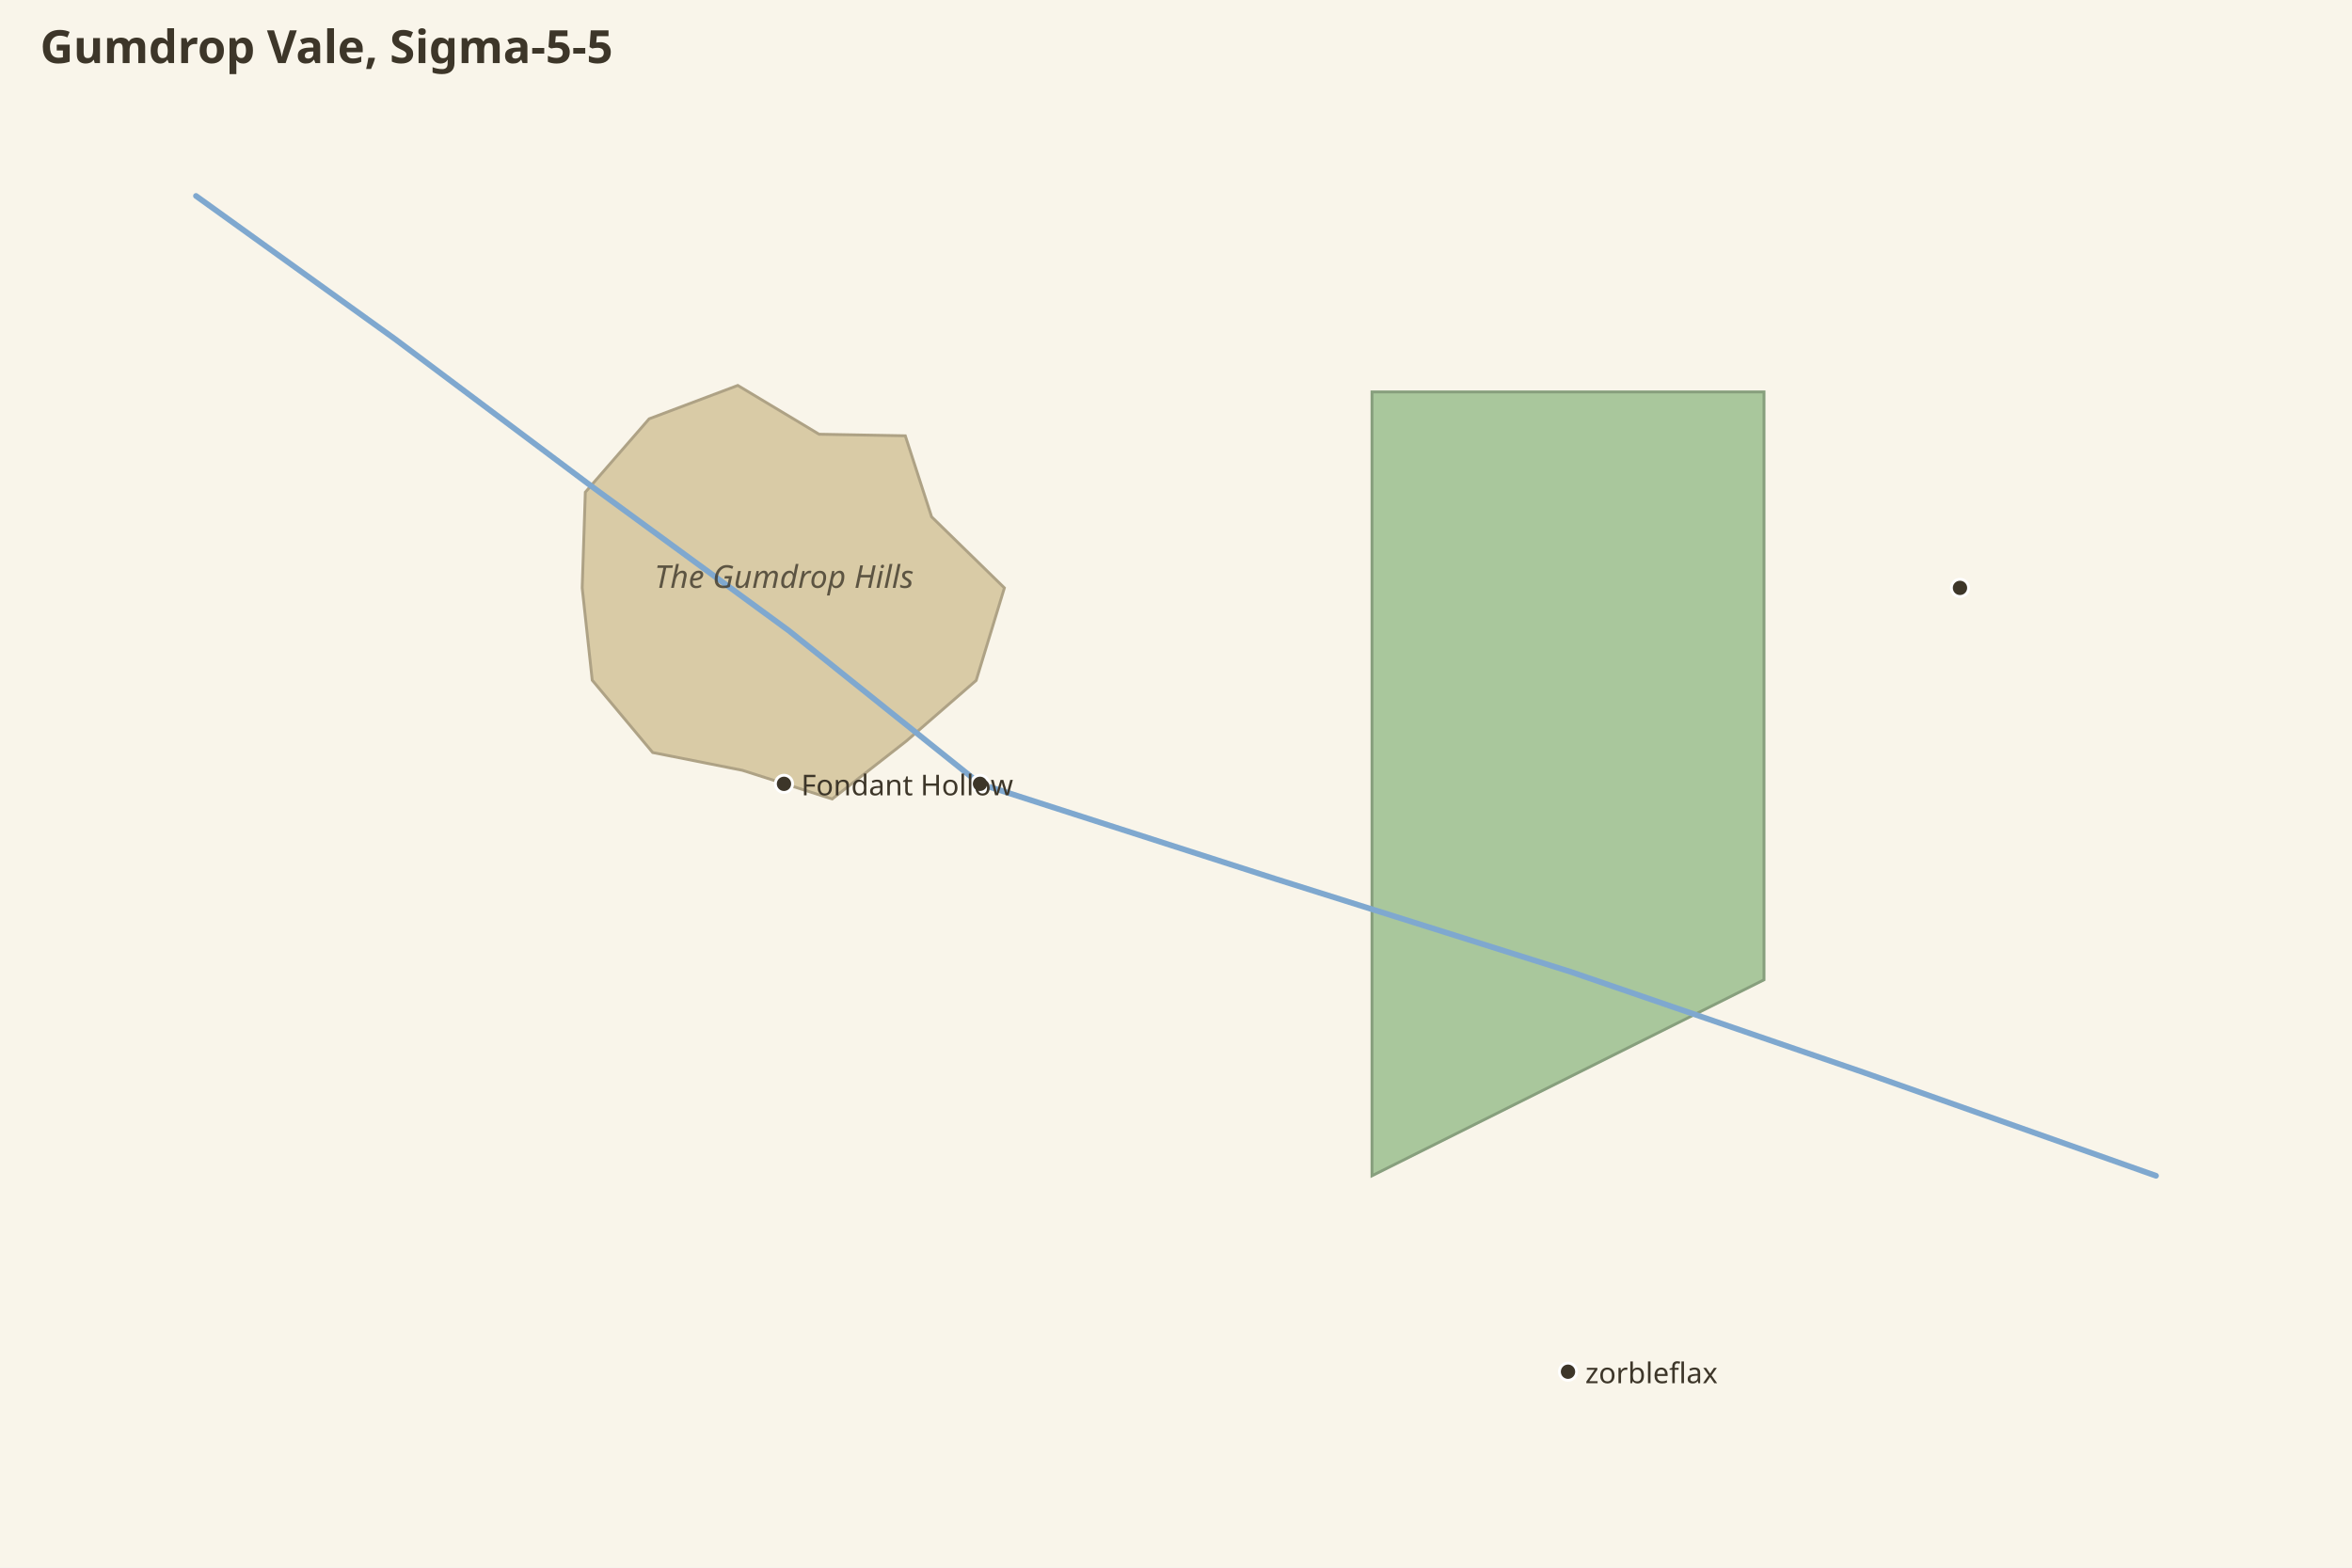
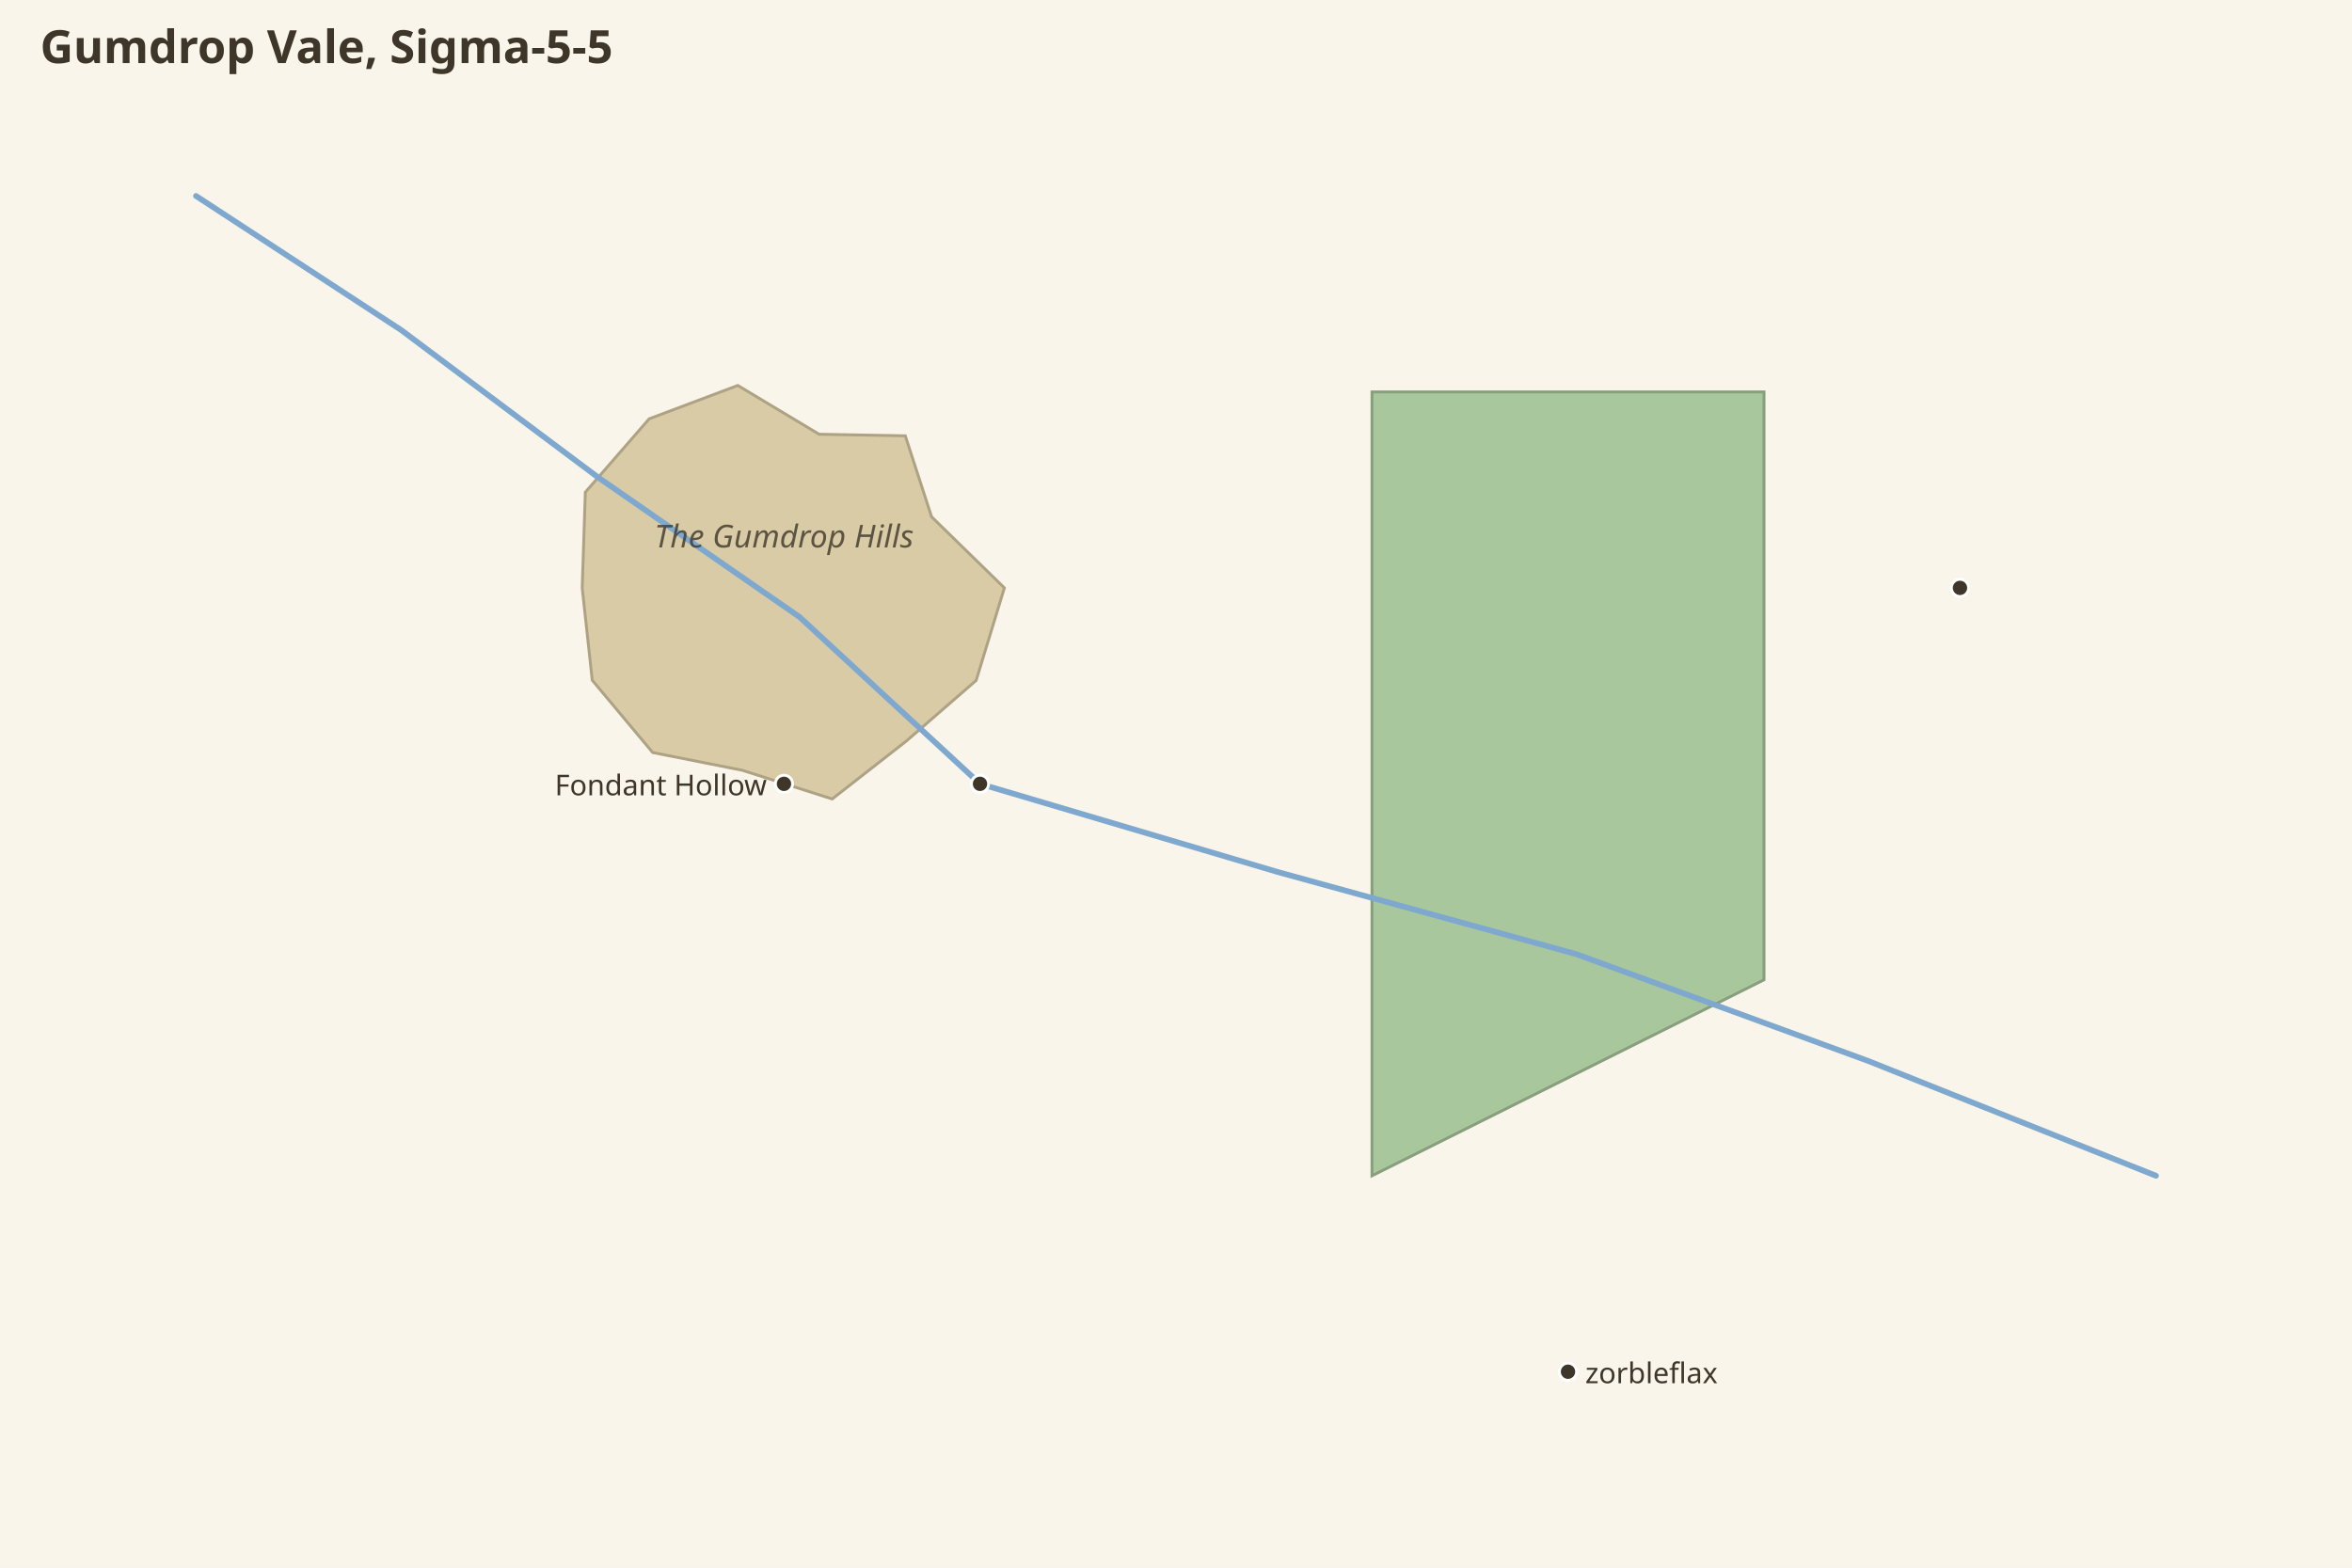
<svg xmlns="http://www.w3.org/2000/svg" viewBox="0 0 820 546.67" width="820" height="546.67" font-family="sans-serif">
  <rect x="0" y="0" width="820" height="546.67" fill="#f9f5ea" />
  <g id="cd-gumdrop-vale-sigma-5-5-the-gumdrop-hills">
    <polygon points="350.17,205 340.33,237.27 315.95,258.44 290.13,278.61 258.81,268.61 227.55,262.41 206.48,237.2 202.98,205 204.07,171.64 226.32,146.05 257.22,134.41 285.56,151.42 315.62,151.97 324.79,180.22" fill="#d9cba6" stroke="#aea285" stroke-width="1" />
  </g>
  <g>
    <polygon points="478.33,136.67 615,136.67 615,341.67 478.33,410" fill="#a9c79c" stroke="#879f7d" stroke-width="1" />
  </g>
  <g>
-     <polyline points="68.33,68.33 137.69,118.2 206.05,169.43 275,219.9 341.67,273.33 444.53,306.42 547.6,338.88 649.79,373.98 751.67,410" fill="none" stroke="#7fa8cf" stroke-width="2" stroke-linejoin="round" stroke-linecap="round" />
+     <polyline points="68.33,68.33 139.91,115.12 208.36,166.35 278.77,215.17 341.67,273.33 445.37,304.05 549.64,332.74 651.21,369.92 751.67,410" fill="none" stroke="#7fa8cf" stroke-width="2" stroke-linejoin="round" stroke-linecap="round" />
  </g>
  <g id="cd-gumdrop-vale-sigma-5-5-fondant-hollow">
    <circle cx="273.33" cy="273.33" r="3" fill="#3d3629" stroke="#fff" stroke-width="1" />
  </g>
  <g>
    <circle cx="683.33" cy="205" r="3" fill="#3d3629" stroke="#fff" stroke-width="1" />
  </g>
  <g>
    <circle cx="341.67" cy="273.33" r="3" fill="#3d3629" stroke="#fff" stroke-width="1" />
  </g>
  <g>
    <circle cx="546.67" cy="478.33" r="3" fill="#3d3629" stroke="#fff" stroke-width="1" />
  </g>
-   <text x="273.33" y="205" font-size="11" fill="#3d3629" opacity="0.8" text-anchor="middle" font-style="italic" font-family="sans-serif">The Gumdrop Hills</text>
-   <text x="279.33" y="277.33" font-size="10" font-weight="normal" fill="#3d3629" font-family="sans-serif">Fondant Hollow</text>
-   <text x="552.67" y="482.33" font-size="10" font-weight="normal" fill="#3d3629" font-family="sans-serif">zorbleflax</text>
+   <text x="273.33" y="190.9" font-size="11" fill="#3d3629" opacity="0.8" text-anchor="middle" font-style="italic" font-family="sans-serif">The Gumdrop Hills</text>
+   <text x="267.33" y="277.33" font-size="10" font-weight="normal" fill="#3d3629" text-anchor="end" font-family="sans-serif">Fondant Hollow</text>
+   <text x="552.67" y="482.33" font-size="10" font-weight="normal" fill="#3d3629" text-anchor="start" font-family="sans-serif">zorbleflax</text>
  <text x="14" y="22" font-size="16" font-weight="bold" fill="#3d3629" font-family="sans-serif">Gumdrop Vale, Sigma-5-5</text>
</svg>
